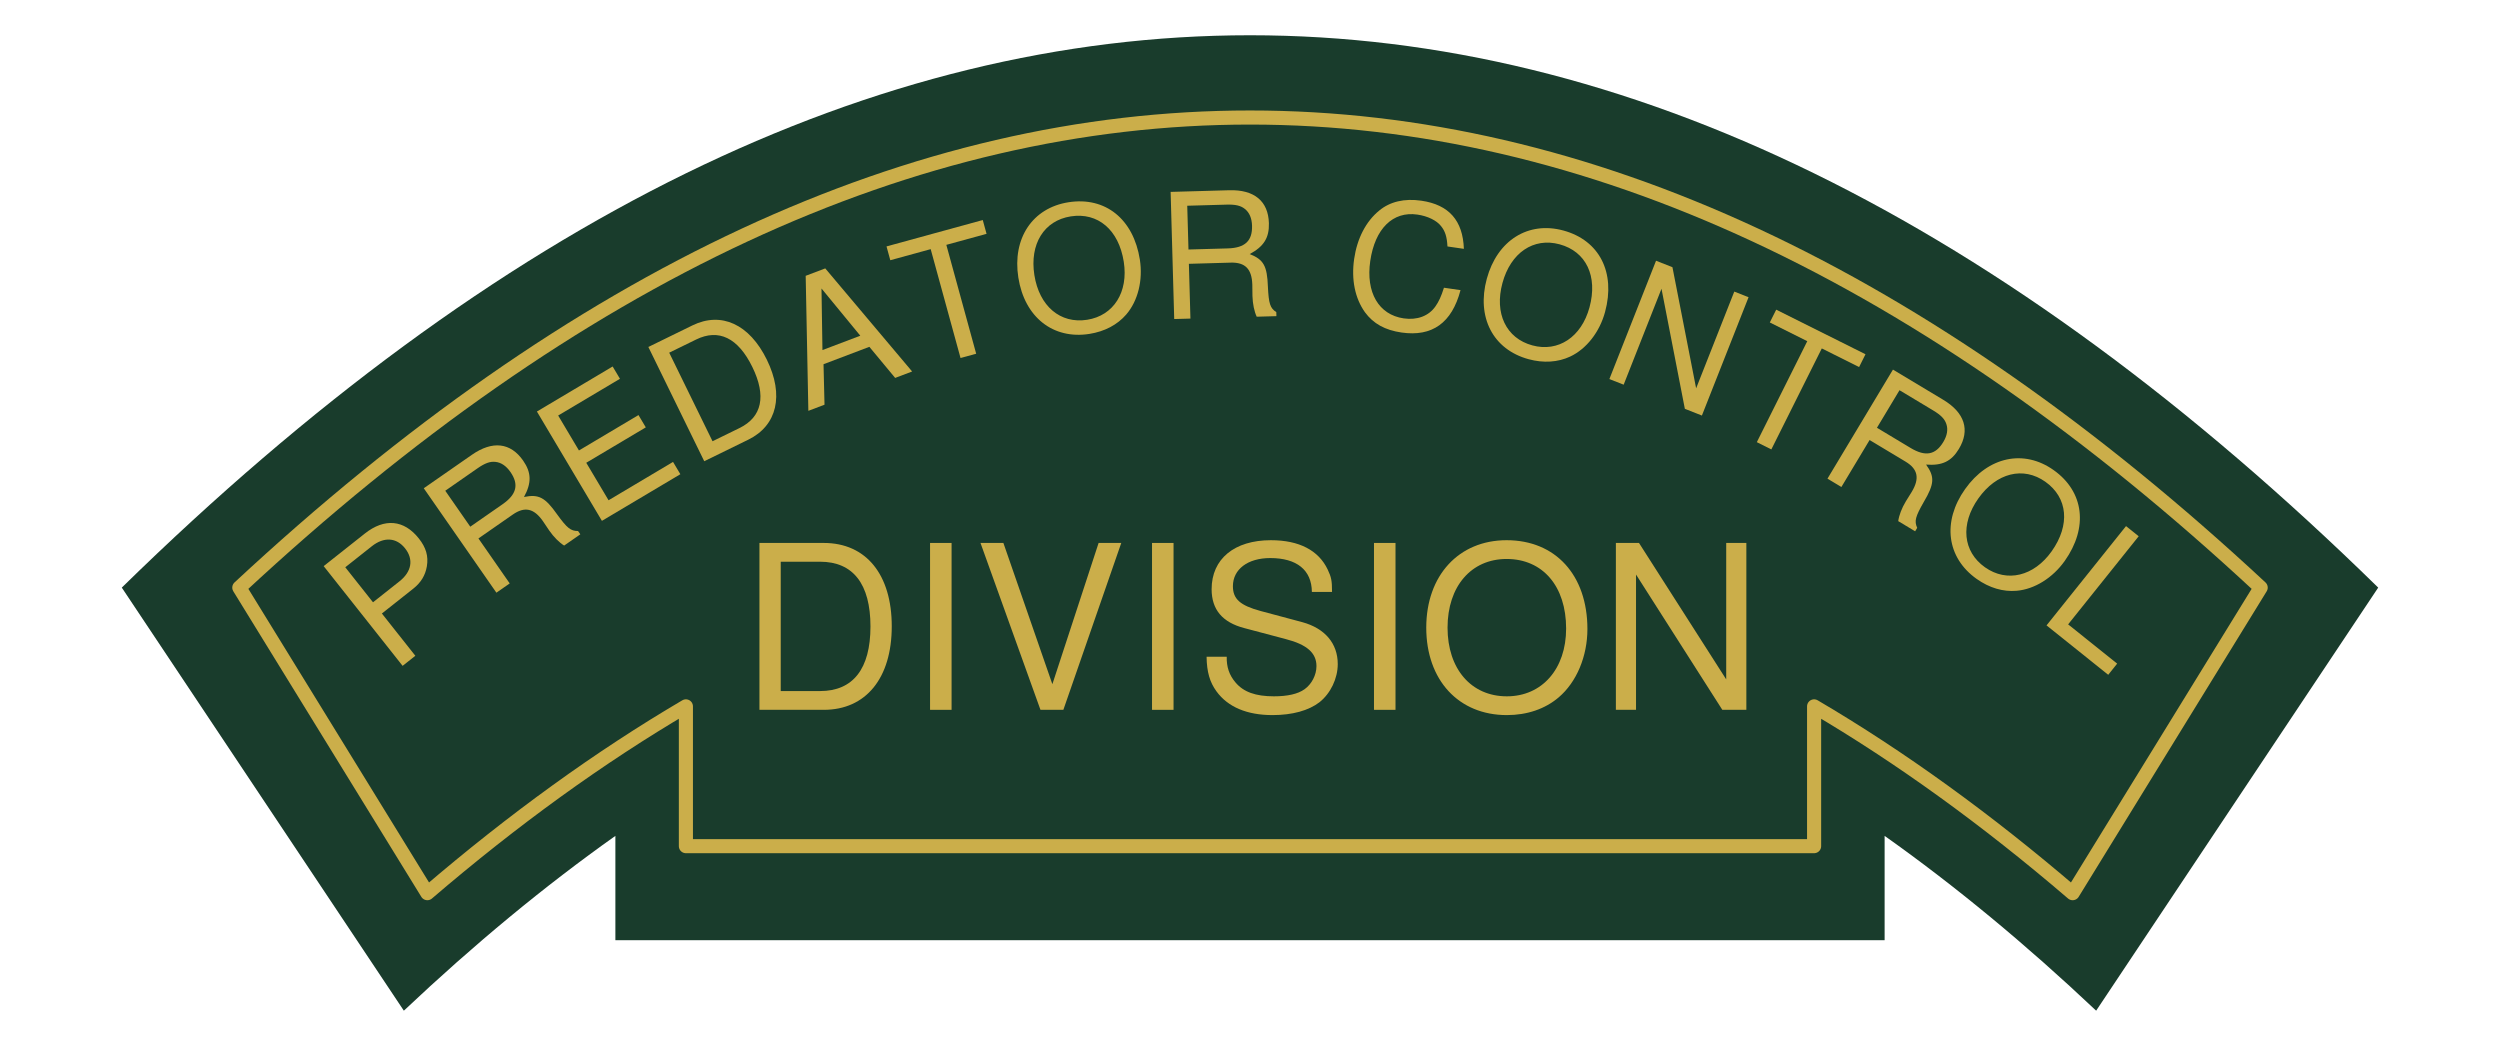
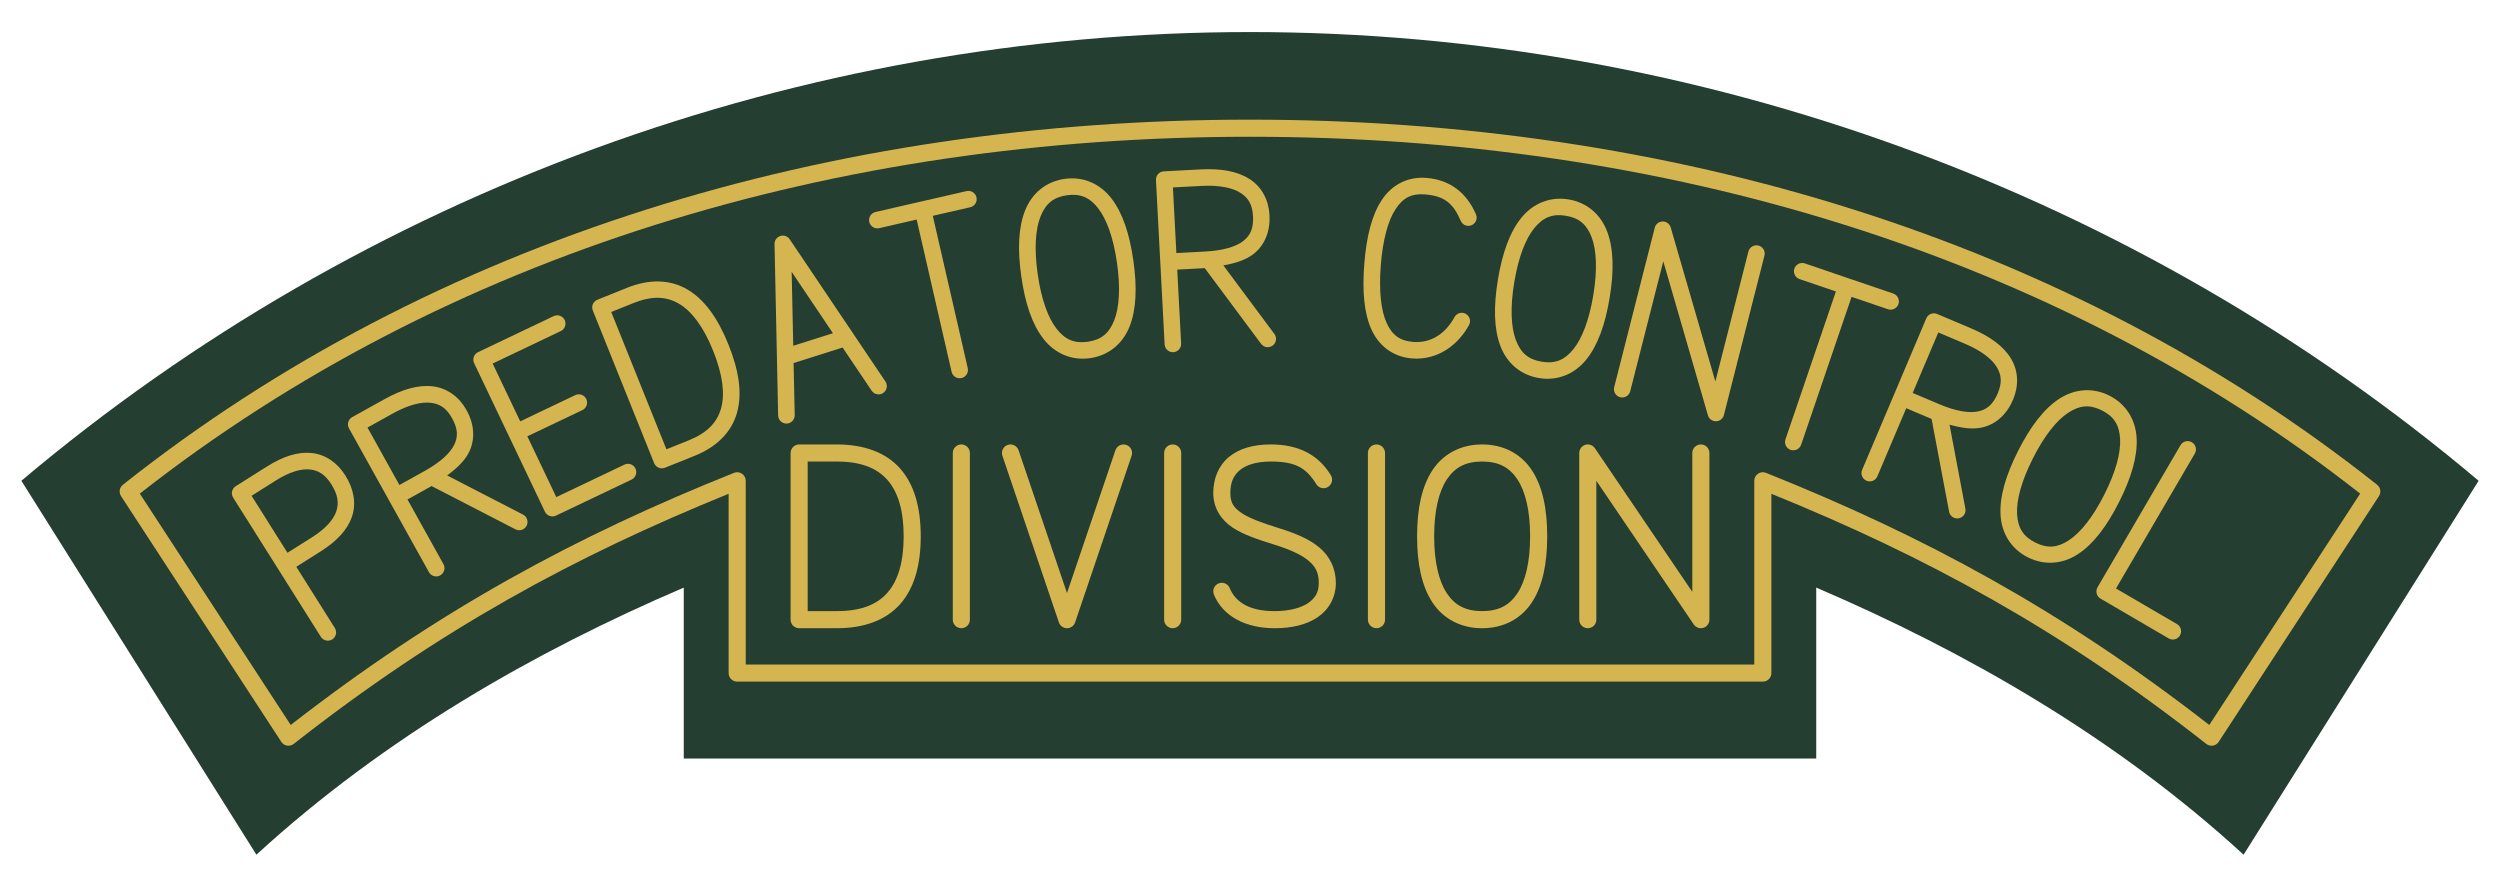
- <svg xmlns="http://www.w3.org/2000/svg" viewBox="0 0 234 97" role="img">
-   <g transform="translate(7 0.0) scale(2.2)" data-master-id="moosecop-division-notch-flash-v1" data-master-geometry-hash="876f02389de0b7ee40b48fe6dadce205e796485dfd29bdecac7bc0a234806410">
-     <path d="M2 25 Q50 -22 98 25 L86 43 Q81.5 38.75 77 35.563 V40 H23 V35.563 Q18.5 38.75 14 43 Z" fill="#193c2c" data-component="shared-base-border" />
-     <path d="M7 25 Q50 -15 93 25 L85 38 Q79.5 33.286 74 30.053 V36 H26 V30.053 Q20.5 33.286 15 38 Z" fill="none" stroke="#cbae4a" stroke-width="0.6" stroke-linejoin="round" stroke-linecap="round" data-component="shared-inset-border" />
-     <g data-caption="PREDATOR CONTROL">
-       <path d="M184 309H413C470 309 515 326 554 361C598 401 617 448 617 515C617 652 536 729 392 729H91V0H184ZM184 391V647H378C467 647 520 599 520 519C520 439 467 391 378 391Z" fill="#cbae4a" transform="translate(15.35938 27.2116) rotate(-38.36684) scale(0.00742334 -0.00742334) translate(-333.5 0)" />
-       <path d="M186 314H426C509 314 546 274 546 184L545 119C545 74 553 30 566 0H679V23C644 47 637 73 635 170C634 290 615 326 536 360C618 401 651 450 651 534C651 660 573 729 429 729H93V0H186ZM186 396V647H411C463 647 493 639 516 619C541 598 554 565 554 522C554 435 510 396 411 396Z" fill="#cbae4a" transform="translate(19.57081 24.08029) rotate(-34.8149) scale(0.00742334 -0.00742334) translate(-361 0)" />
-       <path d="M183 332H580V414H183V647H595V729H90V0H613V82H183Z" fill="#cbae4a" transform="translate(23.98073 21.23583) rotate(-30.73669) scale(0.00742334 -0.00742334) translate(-333.5 0)" />
-       <path d="M89 0H370C554 0 667 138 667 365C667 591 555 729 370 729H89ZM182 82V647H354C498 647 574 550 574 364C574 179 498 82 354 82Z" fill="#cbae4a" transform="translate(28.59423 18.73575) rotate(-26.06742) scale(0.00742334 -0.00742334) translate(-361 0)" />
-       <path d="M474 219 549 0H653L397 729H277L17 0H116L193 219ZM448 297H216L336 629Z" fill="#cbae4a" transform="translate(33.40708 16.64603) rotate(-20.76679) scale(0.00742334 -0.00742334) translate(-333.5 0)" />
-       <path d="M354 647H593V729H21V647H261V0H354Z" fill="#cbae4a" transform="translate(38.00304 15.1446) rotate(-15.33196) scale(0.00742334 -0.00742334) translate(-305.5 0)" />
-       <path d="M389 741C180 741 38 587 38 359C38 130 179 -23 390 -23C479 -23 557 4 616 54C695 121 742 234 742 353C742 588 603 741 389 741ZM389 659C547 659 649 540 649 355C649 179 544 59 390 59C234 59 131 179 131 359C131 539 234 659 389 659Z" fill="#cbae4a" transform="translate(43.13131 14.0391) rotate(-8.921) scale(0.00742334 -0.00742334) translate(-389 0)" />
-       <path d="M186 314H426C509 314 546 274 546 184L545 119C545 74 553 30 566 0H679V23C644 47 637 73 635 170C634 290 615 326 536 360C618 401 651 450 651 534C651 660 573 729 429 729H93V0H186ZM186 396V647H411C463 647 493 639 516 619C541 598 554 565 554 522C554 435 510 396 411 396Z" fill="#cbae4a" transform="translate(48.76418 13.51746) rotate(-1.61774) scale(0.00742334 -0.00742334) translate(-361 0)" />
-       <path d="M662 503C633 663 541 741 381 741C283 741 204 710 150 650C84 578 48 474 48 356C48 236 85 133 153 62C210 4 282 -23 377 -23C555 -23 655 73 677 266H581C573 216 563 182 548 153C518 93 456 59 378 59C233 59 141 175 141 357C141 544 228 659 370 659C429 659 484 642 514 613C541 588 556 558 567 503Z" fill="#cbae4a" transform="translate(56.35172 13.961) rotate(8.2592) scale(0.00742334 -0.00742334) translate(-361 0)" />
-       <path d="M389 741C180 741 38 587 38 359C38 130 179 -23 390 -23C479 -23 557 4 616 54C695 121 742 234 742 353C742 588 603 741 389 741ZM389 659C547 659 649 540 649 355C649 179 544 59 390 59C234 59 131 179 131 359C131 539 234 659 389 659Z" fill="#cbae4a" transform="translate(61.89003 15.11541) rotate(15.20166) scale(0.00742334 -0.00742334) translate(-389 0)" />
-       <path d="M646 729H558V133L177 729H76V0H164V591L541 0H646Z" fill="#cbae4a" transform="translate(67.25805 16.9033) rotate(21.52435) scale(0.00742334 -0.00742334) translate(-361 0)" />
-       <path d="M354 647H593V729H21V647H261V0H354Z" fill="#cbae4a" transform="translate(71.85874 18.95968) rotate(26.54404) scale(0.00742334 -0.00742334) translate(-305.5 0)" />
-       <path d="M186 314H426C509 314 546 274 546 184L545 119C545 74 553 30 566 0H679V23C644 47 637 73 635 170C634 290 615 326 536 360C618 401 651 450 651 534C651 660 573 729 429 729H93V0H186ZM186 396V647H411C463 647 493 639 516 619C541 598 554 565 554 522C554 435 510 396 411 396Z" fill="#cbae4a" transform="translate(76.2746 21.3884) rotate(30.98306) scale(0.00742334 -0.00742334) translate(-361 0)" />
-       <path d="M389 741C180 741 38 587 38 359C38 130 179 -23 390 -23C479 -23 557 4 616 54C695 121 742 234 742 353C742 588 603 741 389 741ZM389 659C547 659 649 540 649 355C649 179 544 59 390 59C234 59 131 179 131 359C131 539 234 659 389 659Z" fill="#cbae4a" transform="translate(81.00983 24.48792) rotate(35.32418) scale(0.00742334 -0.00742334) translate(-389 0)" />
-       <path d="M173 729H80V0H533V82H173Z" fill="#cbae4a" transform="translate(85.03593 27.52633) rotate(38.68365) scale(0.00742334 -0.00742334) translate(-278 0)" />
-     </g>
-     <g data-caption="DIVISION">
-       <path d="M89 0H370C554 0 667 138 667 365C667 591 555 729 370 729H89ZM182 82V647H354C498 647 574 550 574 364C574 179 498 82 354 82Z" fill="#cbae4a" transform="translate(31.778 30.2) rotate(0) scale(0.00973937 -0.00973937) translate(-361 0)" />
-       <path d="M194 729H100V0H194Z" fill="#cbae4a" transform="translate(36.76768 30.2) rotate(0) scale(0.00973937 -0.00973937) translate(-139 0)" />
-       <path d="M392 0 645 729H546L344 112L130 729H30L292 0Z" fill="#cbae4a" transform="translate(41.48953 30.2) rotate(0) scale(0.00973937 -0.00973937) translate(-333.5 0)" />
-       <path d="M194 729H100V0H194Z" fill="#cbae4a" transform="translate(46.21139 30.2) rotate(0) scale(0.00973937 -0.00973937) translate(-139 0)" />
-       <path d="M596 515C596 565 593 579 577 613C537 697 452 741 329 741C169 741 70 659 70 527C70 438 117 382 213 357L394 309C487 285 528 248 528 191C528 152 507 112 476 90C447 69 401 59 342 59C262 59 209 78 174 120C147 152 135 187 136 232H48C49 165 62 121 91 81C141 12 225 -23 336 -23C423 -23 494 -3 541 33C590 72 621 137 621 200C621 290 565 356 466 383L283 432C195 456 163 484 163 540C163 614 228 663 326 663C442 663 507 611 508 515Z" fill="#cbae4a" transform="translate(50.93324 30.2) rotate(0) scale(0.00973937 -0.00973937) translate(-333.5 0)" />
-       <path d="M194 729H100V0H194Z" fill="#cbae4a" transform="translate(55.65509 30.2) rotate(0) scale(0.00973937 -0.00973937) translate(-139 0)" />
-       <path d="M389 741C180 741 38 587 38 359C38 130 179 -23 390 -23C479 -23 557 4 616 54C695 121 742 234 742 353C742 588 603 741 389 741ZM389 659C547 659 649 540 649 355C649 179 544 59 390 59C234 59 131 179 131 359C131 539 234 659 389 659Z" fill="#cbae4a" transform="translate(60.91748 30.2) rotate(0) scale(0.00973937 -0.00973937) translate(-389 0)" />
-       <path d="M646 729H558V133L177 729H76V0H164V591L541 0H646Z" fill="#cbae4a" transform="translate(68.342 30.2) rotate(0) scale(0.00973937 -0.00973937) translate(-361 0)" />
-     </g>
+ <svg xmlns="http://www.w3.org/2000/svg" viewBox="0 0 234 82" width="234" height="82" role="img" aria-labelledby="title desc" data-reconstruction="bc-fish-game-rockers-v2" version="1.1" id="svg35">
+   <defs id="defs39" />
+   <g id="felt" data-component="felt-ground">
+     <path d="M2 45 C34 18 75 3 117 3 C159 3 200 18 232 45 L210 80 C198 69 184 61 170 55 L170 71 H64 V55 C50 61 36 69 24 80 Z" fill="#243e32" id="path4" stroke="none" />
+   </g>
+   <g id="border" data-component="inset-border">
+     <path style="color:#000000;fill:#d5b54f;stroke-linejoin:round;-inkscape-stroke:none" d="m 117,11.199 c -39.15,0 -76.336,11.045 -105.498,34.174 A 0.8,0.8 0 0 0 11.33,46.438 l 15,23 a 0.8,0.8 0 0 0 1.164,0.191 C 41.083,58.952 53.726,52.097 68.199,46.219 V 63 A 0.8,0.8 0 0 0 69,63.801 h 96 A 0.8,0.8 0 0 0 165.801,63 V 46.219 c 14.473,5.878 27.116,12.733 40.705,23.41 a 0.8,0.8 0 0 0 1.164,-0.191 l 15,-23 a 0.8,0.8 0 0 0 -0.172,-1.064 C 193.336,22.244 156.15,11.199 117,11.199 Z m 0,1.602 c 38.593,0 75.16,10.838 103.912,33.402 L 206.789,67.857 C 192.999,57.13 180.093,50.176 165.297,44.258 A 0.8,0.8 0 0 0 164.199,45 V 62.199 H 69.801 V 45 A 0.8,0.8 0 0 0 68.703,44.258 C 53.907,50.176 41.001,57.13 27.211,67.857 L 13.088,46.203 C 41.84,23.639 78.407,12.801 117,12.801 Z" id="path7" stroke="none" />
+   </g>
+   <g id="lettering-1" data-caption="PREDATOR CONTROL" data-live-text="PREDATOR CONTROL" fill="none">
+     <path style="color:#000000;fill:#d5b54f;-inkscape-stroke:none" d="m 29.184,42.402 c -1.293,-0.138 -2.691,0.314 -4.186,1.256 l -2.934,1.85 a 0.775,0.775 0 0 0 -0.242,1.068 l 4.186,6.643 a 0.775,0.775 0 0 0 0,0.002 0.775,0.775 0 0 0 0.002,0.002 l 4.021,6.383 a 0.775,0.775 0 0 0 1.068,0.242 0.775,0.775 0 0 0 0.242,-1.068 l -3.609,-5.729 2.277,-1.436 c 1.494,-0.942 2.513,-2.012 2.936,-3.26 0.422,-1.248 0.168,-2.602 -0.617,-3.848 -0.749,-1.189 -1.852,-1.968 -3.145,-2.105 z m -0.164,1.541 c 0.808,0.086 1.432,0.495 1.996,1.391 0.611,0.969 0.723,1.749 0.461,2.525 -0.262,0.776 -0.981,1.619 -2.293,2.445 l -2.277,1.434 -3.359,-5.332 2.277,-1.436 c 1.312,-0.826 2.387,-1.113 3.195,-1.027 z" id="row-1-letter-1" stroke="none" />
+     <path style="color:#000000;fill:#d5b54f;-inkscape-stroke:none" d="m 40.51,36.162 c -1.345,-0.161 -2.844,0.268 -4.512,1.195 l -3.031,1.684 a 0.775,0.775 0 0 0 -0.301,1.055 l 3.742,6.729 3.742,6.73 a 0.775,0.775 0 0 0 1.055,0.301 0.775,0.775 0 0 0 0.301,-1.055 l -3.365,-6.053 2.252,-1.252 7.854,4.049 a 0.775,0.775 0 0 0 1.043,-0.334 0.775,0.775 0 0 0 -0.334,-1.045 l -7.105,-3.664 c 0.906,-0.67 1.663,-1.378 2.062,-2.203 0.589,-1.217 0.477,-2.614 -0.246,-3.914 -0.691,-1.242 -1.811,-2.062 -3.156,-2.223 z m -0.184,1.539 c 0.872,0.104 1.478,0.526 1.984,1.438 0.549,0.988 0.581,1.712 0.207,2.484 -0.374,0.773 -1.273,1.627 -2.777,2.463 l -2.354,1.309 -2.988,-5.375 L 36.75,38.711 c 1.495,-0.831 2.704,-1.114 3.576,-1.01 z" id="row-1-letter-2" stroke="none" />
+     <path style="color:#000000;fill:#d5b54f;-inkscape-stroke:none" d="m 51.822,29.588 -7.076,3.373 a 0.775,0.775 0 0 0 -0.367,1.033 l 3.248,6.811 3.379,7.09 a 0.775,0.775 0 0 0 1.033,0.367 l 7.076,-3.373 a 0.775,0.775 0 0 0 0.365,-1.033 0.775,0.775 0 0 0 -1.033,-0.367 l -6.377,3.039 -2.711,-5.689 5.152,-2.455 a 0.775,0.775 0 0 0 0.365,-1.033 0.775,0.775 0 0 0 -1.033,-0.367 l -5.152,2.455 -2.578,-5.412 6.375,-3.039 a 0.775,0.775 0 0 0 0.367,-1.033 0.775,0.775 0 0 0 -1.033,-0.365 z" id="row-1-letter-3" stroke="none" />
+     <path style="color:#000000;fill:#d5b54f;-inkscape-stroke:none" d="m 61.68,26.346 c -0.947,-0.024 -1.946,0.174 -2.967,0.584 l -2.797,1.125 A 0.775,0.775 0 0 0 55.486,29.062 l 5.742,14.289 a 0.775,0.775 0 0 0 1.008,0.43 l 2.799,-1.125 c 2.042,-0.821 3.429,-2.194 3.943,-4.004 0.514,-1.81 0.194,-3.946 -0.791,-6.396 -0.985,-2.45 -2.23,-4.215 -3.854,-5.166 -0.812,-0.475 -1.708,-0.72 -2.654,-0.744 z M 61.625,27.875 c 0.699,0.015 1.328,0.204 1.924,0.553 1.191,0.698 2.291,2.141 3.201,4.406 0.91,2.265 1.116,4.066 0.738,5.395 -0.377,1.328 -1.297,2.293 -3.031,2.99 l -2.08,0.836 -5.164,-12.852 2.078,-0.836 C 60.158,28.019 60.926,27.86 61.625,27.875 Z" id="row-1-letter-4" stroke="none" />
+     <path style="color:#000000;fill:#d5b54f;-inkscape-stroke:none" d="m 73.037,22.086 a 0.775,0.775 0 0 0 -0.541,0.756 l 0.338,16.047 a 0.775,0.775 0 0 0 0.793,0.758 0.775,0.775 0 0 0 0.758,-0.791 l -0.104,-4.875 4.584,-1.453 2.725,4.047 A 0.775,0.775 0 0 0 82.664,36.783 0.775,0.775 0 0 0 82.875,35.707 L 73.914,22.393 a 0.775,0.775 0 0 0 -0.877,-0.307 z m 1.064,3.361 3.861,5.74 -3.715,1.176 z" id="row-1-letter-5" stroke="none" />
+     <path style="color:#000000;fill:#d5b54f;-inkscape-stroke:none" d="m 90.467,17.887 -4.26,0.977 -4.262,0.979 a 0.775,0.775 0 0 0 -0.582,0.93 0.775,0.775 0 0 0 0.93,0.582 l 3.506,-0.805 3.27,14.254 a 0.775,0.775 0 0 0 0.93,0.582 0.775,0.775 0 0 0 0.582,-0.93 l -3.271,-14.254 3.506,-0.805 a 0.775,0.775 0 0 0 0.582,-0.928 0.775,0.775 0 0 0 -0.93,-0.582 z" id="row-1-letter-6" stroke="none" />
+     <path style="color:#000000;fill:#d5b54f;-inkscape-stroke:none" d="m 99.641,16.744 c -1.727,0.247 -3.044,1.336 -3.686,2.939 -0.642,1.604 -0.721,3.682 -0.361,6.199 0.359,2.518 1.017,4.488 2.082,5.848 1.065,1.36 2.632,2.04 4.359,1.793 1.727,-0.247 3.044,-1.338 3.686,-2.941 0.642,-1.604 0.721,-3.68 0.361,-6.197 -0.359,-2.518 -1.015,-4.489 -2.08,-5.85 -1.065,-1.36 -2.634,-2.038 -4.361,-1.791 z m 0.219,1.533 c 1.257,-0.179 2.124,0.194 2.922,1.213 0.797,1.019 1.431,2.752 1.768,5.113 0.337,2.361 0.213,4.203 -0.268,5.404 -0.481,1.201 -1.208,1.801 -2.465,1.98 -1.257,0.179 -2.122,-0.194 -2.92,-1.213 -0.797,-1.019 -1.431,-2.752 -1.768,-5.113 -0.337,-2.361 -0.215,-4.201 0.266,-5.402 0.481,-1.201 1.208,-1.803 2.465,-1.982 z" id="row-1-letter-7" stroke="none" />
+     <path style="color:#000000;fill:#d5b54f;-inkscape-stroke:none" d="m 112.393,15.855 -3.463,0.182 a 0.775,0.775 0 0 0 -0.732,0.814 l 0.404,7.688 a 0.775,0.775 0 0 0 0,0.002 0.775,0.775 0 0 0 0.002,0.002 l 0.404,7.688 a 0.775,0.775 0 0 0 0.814,0.734 0.775,0.775 0 0 0 0.732,-0.814 l -0.365,-6.916 2.576,-0.137 5.275,7.088 a 0.775,0.775 0 0 0 1.084,0.158 0.775,0.775 0 0 0 0.16,-1.084 l -4.775,-6.416 c 1.109,-0.204 2.1,-0.506 2.822,-1.072 1.064,-0.834 1.574,-2.14 1.496,-3.625 -0.075,-1.42 -0.72,-2.648 -1.857,-3.383 -1.138,-0.735 -2.673,-1.009 -4.578,-0.908 z m 0.082,1.547 c 1.708,-0.09 2.917,0.185 3.654,0.662 0.738,0.477 1.097,1.123 1.152,2.164 0.059,1.129 -0.231,1.794 -0.906,2.324 -0.676,0.53 -1.86,0.902 -3.578,0.992 l -2.688,0.141 -0.324,-6.141 z" id="row-1-letter-8" stroke="none" />
+     <path style="color:#000000;fill:#d5b54f;-inkscape-stroke:none" d="m 133.5,16.652 c -1.74,-0.138 -3.24,0.652 -4.176,2.082 -0.936,1.43 -1.425,3.432 -1.625,5.959 -0.2,2.527 -0.033,4.583 0.666,6.143 0.699,1.559 2.053,2.575 3.793,2.713 2.442,0.194 4.35,-1.298 5.344,-3.127 a 0.775,0.775 0 0 0 -0.311,-1.051 0.775,0.775 0 0 0 -1.051,0.311 c -0.777,1.43 -2.094,2.462 -3.859,2.322 -1.266,-0.1 -1.98,-0.639 -2.502,-1.803 -0.522,-1.164 -0.724,-2.999 -0.535,-5.385 0.189,-2.385 0.678,-4.167 1.377,-5.234 0.699,-1.067 1.49,-1.485 2.756,-1.385 1.878,0.149 2.651,0.875 3.352,2.48 a 0.775,0.775 0 0 0 1.02,0.4 0.775,0.775 0 0 0 0.4,-1.02 c -0.835,-1.915 -2.319,-3.221 -4.648,-3.406 z" id="row-1-letter-9" stroke="none" />
+     <path style="color:#000000;fill:#d5b54f;-inkscape-stroke:none" d="m 146.82,18.666 c -1.721,-0.285 -3.305,0.358 -4.4,1.693 -1.095,1.336 -1.797,3.292 -2.213,5.801 -0.416,2.509 -0.383,4.587 0.223,6.205 0.605,1.618 1.896,2.736 3.617,3.021 1.721,0.285 3.305,-0.358 4.4,-1.693 1.095,-1.336 1.797,-3.292 2.213,-5.801 0.416,-2.509 0.383,-4.587 -0.223,-6.205 -0.605,-1.618 -1.896,-2.736 -3.617,-3.021 z m -0.254,1.529 c 1.253,0.208 1.966,0.826 2.42,2.037 0.453,1.212 0.535,3.053 0.145,5.406 -0.39,2.353 -1.063,4.072 -1.883,5.072 -0.82,1 -1.694,1.354 -2.947,1.146 -1.253,-0.208 -1.966,-0.826 -2.42,-2.037 -0.453,-1.212 -0.535,-3.053 -0.145,-5.406 0.39,-2.353 1.063,-4.072 1.883,-5.072 0.82,-1 1.694,-1.354 2.947,-1.146 z" id="row-1-letter-10" stroke="none" />
+     <path style="color:#000000;fill:#d5b54f;-inkscape-stroke:none" d="m 155.623,20.73 a 0.775,0.775 0 0 0 -0.738,0.584 l -3.797,14.926 a 0.775,0.775 0 0 0 0.561,0.941 0.775,0.775 0 0 0 0.941,-0.561 l 3.094,-12.162 4.178,14.416 a 0.775,0.775 0 0 0 1.494,-0.023 l 3.797,-14.926 a 0.775,0.775 0 0 0 -0.561,-0.941 0.775,0.775 0 0 0 -0.941,0.559 l -3.094,12.162 -4.178,-14.416 a 0.775,0.775 0 0 0 -0.756,-0.559 z" id="row-1-letter-11" stroke="none" />
+     <path style="color:#000000;fill:#d5b54f;-inkscape-stroke:none" d="m 168.938,24.656 a 0.775,0.775 0 0 0 -0.984,0.484 0.775,0.775 0 0 0 0.482,0.982 l 3.404,1.16 -4.721,13.844 a 0.775,0.775 0 0 0 0.484,0.982 0.775,0.775 0 0 0 0.984,-0.482 l 4.721,-13.842 3.402,1.16 a 0.775,0.775 0 0 0 0.984,-0.482 0.775,0.775 0 0 0 -0.482,-0.984 l -4.137,-1.41 -0.002,-0.002 a 0.775,0.775 0 0 0 -0.002,0 z" id="row-1-letter-12" stroke="none" />
+     <path style="color:#000000;fill:#d5b54f;-inkscape-stroke:none" d="m 181.316,29.389 a 0.775,0.775 0 0 0 -1.016,0.41 l -3.002,7.092 -3.004,7.09 a 0.775,0.775 0 0 0 0.412,1.016 0.775,0.775 0 0 0 1.016,-0.412 l 2.701,-6.375 2.373,1.004 1.641,8.682 a 0.775,0.775 0 0 0 0.906,0.617 0.775,0.775 0 0 0 0.617,-0.904 L 182.477,39.75 c 1.086,0.302 2.111,0.462 3.008,0.27 1.322,-0.284 2.354,-1.232 2.934,-2.602 0.554,-1.309 0.511,-2.696 -0.189,-3.855 -0.701,-1.159 -1.962,-2.078 -3.719,-2.822 z m 0.109,1.729 2.479,1.051 c 1.575,0.667 2.544,1.444 2.998,2.195 0.454,0.752 0.494,1.489 0.088,2.449 -0.441,1.041 -0.993,1.513 -1.832,1.693 -0.839,0.18 -2.066,-0.005 -3.65,-0.676 l -2.48,-1.049 z" id="row-1-letter-13" stroke="none" />
+     <path style="color:#000000;fill:#d5b54f;-inkscape-stroke:none" d="m 195.043,36.533 c -0.801,0.056 -1.589,0.327 -2.311,0.801 -1.444,0.948 -2.696,2.607 -3.842,4.877 -1.146,2.27 -1.734,4.264 -1.639,5.988 0.095,1.725 0.993,3.179 2.551,3.965 1.558,0.786 3.261,0.645 4.705,-0.303 1.444,-0.948 2.696,-2.607 3.842,-4.877 1.145,-2.27 1.734,-4.264 1.639,-5.988 -0.095,-1.725 -0.993,-3.179 -2.551,-3.965 -0.779,-0.393 -1.594,-0.554 -2.395,-0.498 z m 0.1,1.51 c 0.512,-0.037 1.031,0.087 1.598,0.373 1.134,0.572 1.63,1.374 1.701,2.666 0.071,1.292 -0.4,3.074 -1.475,5.203 -1.074,2.129 -2.229,3.569 -3.311,4.279 -1.081,0.71 -2.022,0.789 -3.156,0.217 -1.134,-0.572 -1.63,-1.374 -1.701,-2.666 -0.071,-1.292 0.402,-3.076 1.477,-5.205 1.074,-2.129 2.227,-3.569 3.309,-4.279 0.541,-0.355 1.047,-0.551 1.559,-0.588 z" id="row-1-letter-14" stroke="none" />
+     <path style="color:#000000;fill:#d5b54f;-inkscape-stroke:none" d="m 205.156,41.393 a 0.775,0.775 0 0 0 -1.061,0.277 l -7.766,13.299 a 0.775,0.775 0 0 0 0.279,1.061 l 6.377,3.725 a 0.775,0.775 0 0 0 1.061,-0.279 0.775,0.775 0 0 0 -0.277,-1.059 l -5.711,-3.334 7.377,-12.631 a 0.775,0.775 0 0 0 -0.279,-1.059 z" id="row-1-letter-15" stroke="none" />
+   </g>
+   <g id="lettering-2" data-caption="DIVISION" data-live-text="DIVISION" fill="none">
+     <path style="color:#000000;fill:#d5b54f;-inkscape-stroke:none" d="M 74.801,41.6 A 0.8,0.8 0 0 0 74,42.4 V 58 a 0.8,0.8 0 0 0 0.801,0.801 h 3.525 c 2.529,0 4.565,-0.732 5.91,-2.236 1.345,-1.504 1.945,-3.672 1.945,-6.365 0,-2.693 -0.6,-4.859 -1.945,-6.363 -1.345,-1.504 -3.381,-2.236 -5.91,-2.236 z m 0.799,1.6 h 2.727 c 2.232,0 3.725,0.595 4.717,1.703 0.991,1.109 1.539,2.842 1.539,5.297 0,2.455 -0.548,4.19 -1.539,5.299 -0.991,1.109 -2.485,1.701 -4.717,1.701 h -2.727 z" id="row-2-letter-1" stroke="none" />
+     <path style="color:#000000;fill:#d5b54f;-inkscape-stroke:none" d="m 89.98,41.6 a 0.8,0.8 0 0 0 -0.799,0.801 V 58 A 0.8,0.8 0 0 0 89.98,58.801 0.8,0.8 0 0 0 90.781,58 V 42.4 a 0.8,0.8 0 0 0 -0.801,-0.801 z" id="row-2-letter-2" stroke="none" />
+     <path style="color:#000000;fill:#d5b54f;-inkscape-stroke:none" d="m 94.324,41.643 a 0.8,0.8 0 0 0 -0.5,1.014 l 5.289,15.602 a 0.8,0.8 0 0 0 1.516,0 l 5.291,-15.602 a 0.8,0.8 0 0 0 -0.5,-1.014 0.8,0.8 0 0 0 -1.016,0.5 L 99.871,55.508 95.338,42.143 a 0.8,0.8 0 0 0 -1.014,-0.5 z" id="row-2-letter-3" stroke="none" />
+     <path style="color:#000000;fill:#d5b54f;-inkscape-stroke:none" d="m 109.762,41.6 a 0.8,0.8 0 0 0 -0.799,0.801 V 58 a 0.8,0.8 0 0 0 0.799,0.801 A 0.8,0.8 0 0 0 110.562,58 V 42.4 a 0.8,0.8 0 0 0 -0.801,-0.801 z" id="row-2-letter-4" stroke="none" />
+     <path style="color:#000000;fill:#d5b54f;-inkscape-stroke:none" d="m 118.947,41.6 c -1.624,0 -2.969,0.378 -3.93,1.18 -0.961,0.801 -1.455,2.014 -1.455,3.365 0,1.411 0.739,2.518 1.787,3.219 1.048,0.701 2.38,1.129 3.889,1.6 1.457,0.455 2.559,0.946 3.23,1.508 0.671,0.562 0.969,1.129 0.969,2.098 0,0.855 -0.32,1.414 -0.994,1.873 -0.675,0.459 -1.755,0.758 -3.143,0.758 -2.267,0 -3.633,-0.779 -4.199,-2.156 a 0.8,0.8 0 0 0 -1.043,-0.436 0.8,0.8 0 0 0 -0.436,1.045 c 0.845,2.055 3.007,3.148 5.678,3.148 1.61,0 2.998,-0.326 4.043,-1.037 1.045,-0.711 1.693,-1.866 1.693,-3.195 0,-1.371 -0.583,-2.521 -1.543,-3.324 -0.96,-0.803 -2.238,-1.328 -3.779,-1.809 -1.49,-0.465 -2.715,-0.894 -3.475,-1.402 -0.759,-0.508 -1.078,-0.96 -1.078,-1.889 0,-0.989 0.299,-1.649 0.881,-2.135 0.582,-0.486 1.53,-0.811 2.904,-0.811 2.3,0 3.31,0.579 4.258,2.117 a 0.8,0.8 0 0 0 1.1,0.26 0.8,0.8 0 0 0 0.262,-1.1 c -1.168,-1.894 -2.982,-2.877 -5.619,-2.877 z" id="row-2-letter-5" stroke="none" />
+     <path style="color:#000000;fill:#d5b54f;-inkscape-stroke:none" d="m 128.838,41.6 a 0.8,0.8 0 0 0 -0.801,0.801 V 58 a 0.8,0.8 0 0 0 0.801,0.801 A 0.8,0.8 0 0 0 129.639,58 V 42.4 a 0.8,0.8 0 0 0 -0.801,-0.801 z" id="row-2-letter-6" stroke="none" />
+     <path style="color:#000000;fill:#d5b54f;-inkscape-stroke:none" d="m 138.729,41.6 c -1.976,0 -3.621,0.86 -4.635,2.385 -1.014,1.525 -1.455,3.625 -1.455,6.215 0,2.59 0.441,4.69 1.455,6.215 1.014,1.525 2.659,2.387 4.635,2.387 1.976,0 3.621,-0.862 4.635,-2.387 1.014,-1.525 1.455,-3.625 1.455,-6.215 0,-2.59 -0.441,-4.69 -1.455,-6.215 -1.014,-1.525 -2.659,-2.385 -4.635,-2.385 z m 0,1.6 c 1.551,0 2.551,0.545 3.301,1.672 0.75,1.127 1.189,2.926 1.189,5.328 0,2.402 -0.44,4.203 -1.189,5.33 -0.75,1.127 -1.75,1.67 -3.301,1.67 -1.551,0 -2.553,-0.543 -3.303,-1.67 -0.75,-1.127 -1.188,-2.928 -1.188,-5.33 0,-2.402 0.438,-4.201 1.188,-5.328 0.75,-1.127 1.752,-1.672 3.303,-1.672 z" id="row-2-letter-7" stroke="none" />
+     <path style="color:#000000;fill:#d5b54f;-inkscape-stroke:none" d="m 159.199,41.6 a 0.8,0.8 0 0 0 -0.799,0.801 v 12.996 l -9.119,-13.445 a 0.8,0.8 0 0 0 -1.463,0.449 V 58 a 0.8,0.8 0 0 0 0.801,0.801 A 0.8,0.8 0 0 0 149.418,58 V 45.004 l 9.119,13.445 A 0.8,0.8 0 0 0 160,58 V 42.4 a 0.8,0.8 0 0 0 -0.801,-0.801 z" id="row-2-letter-8" stroke="none" />
  </g>
</svg>
